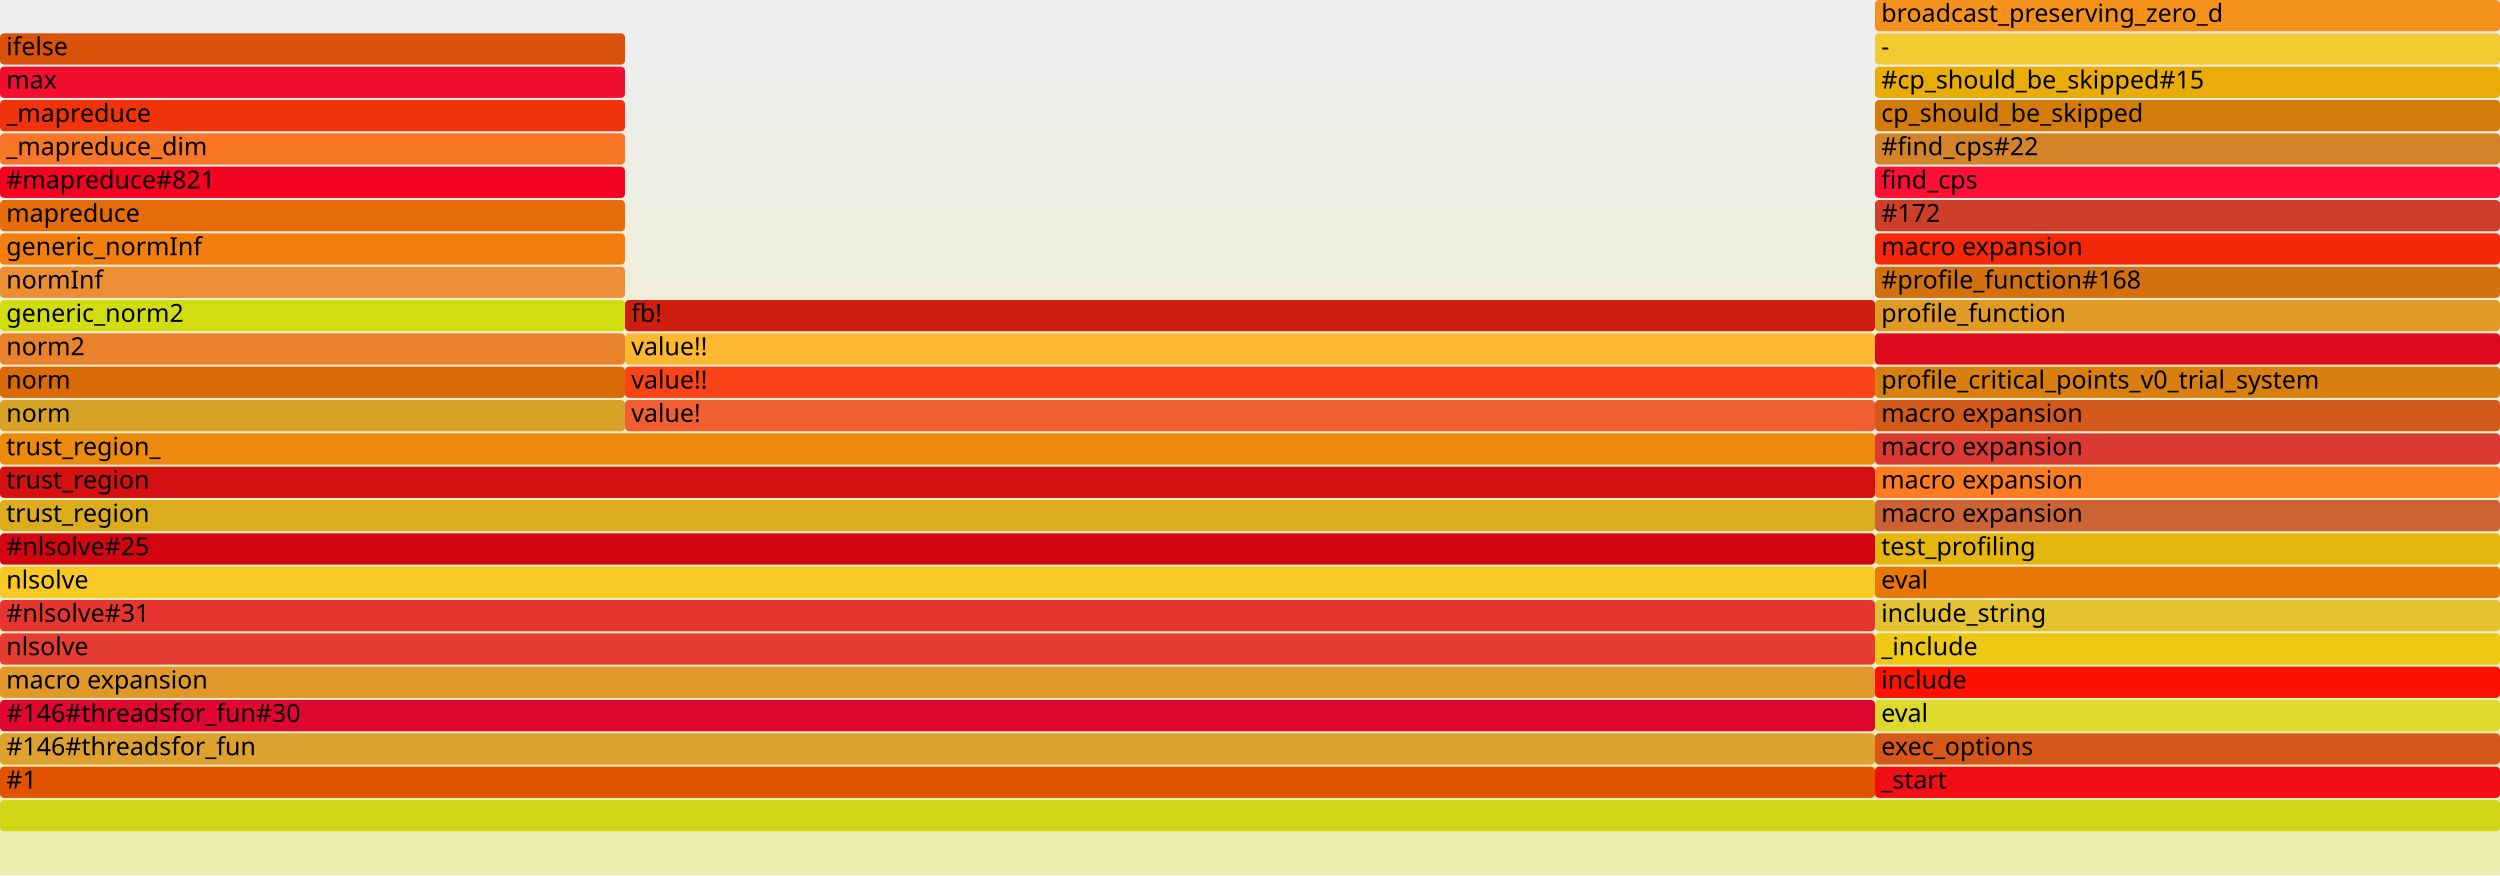
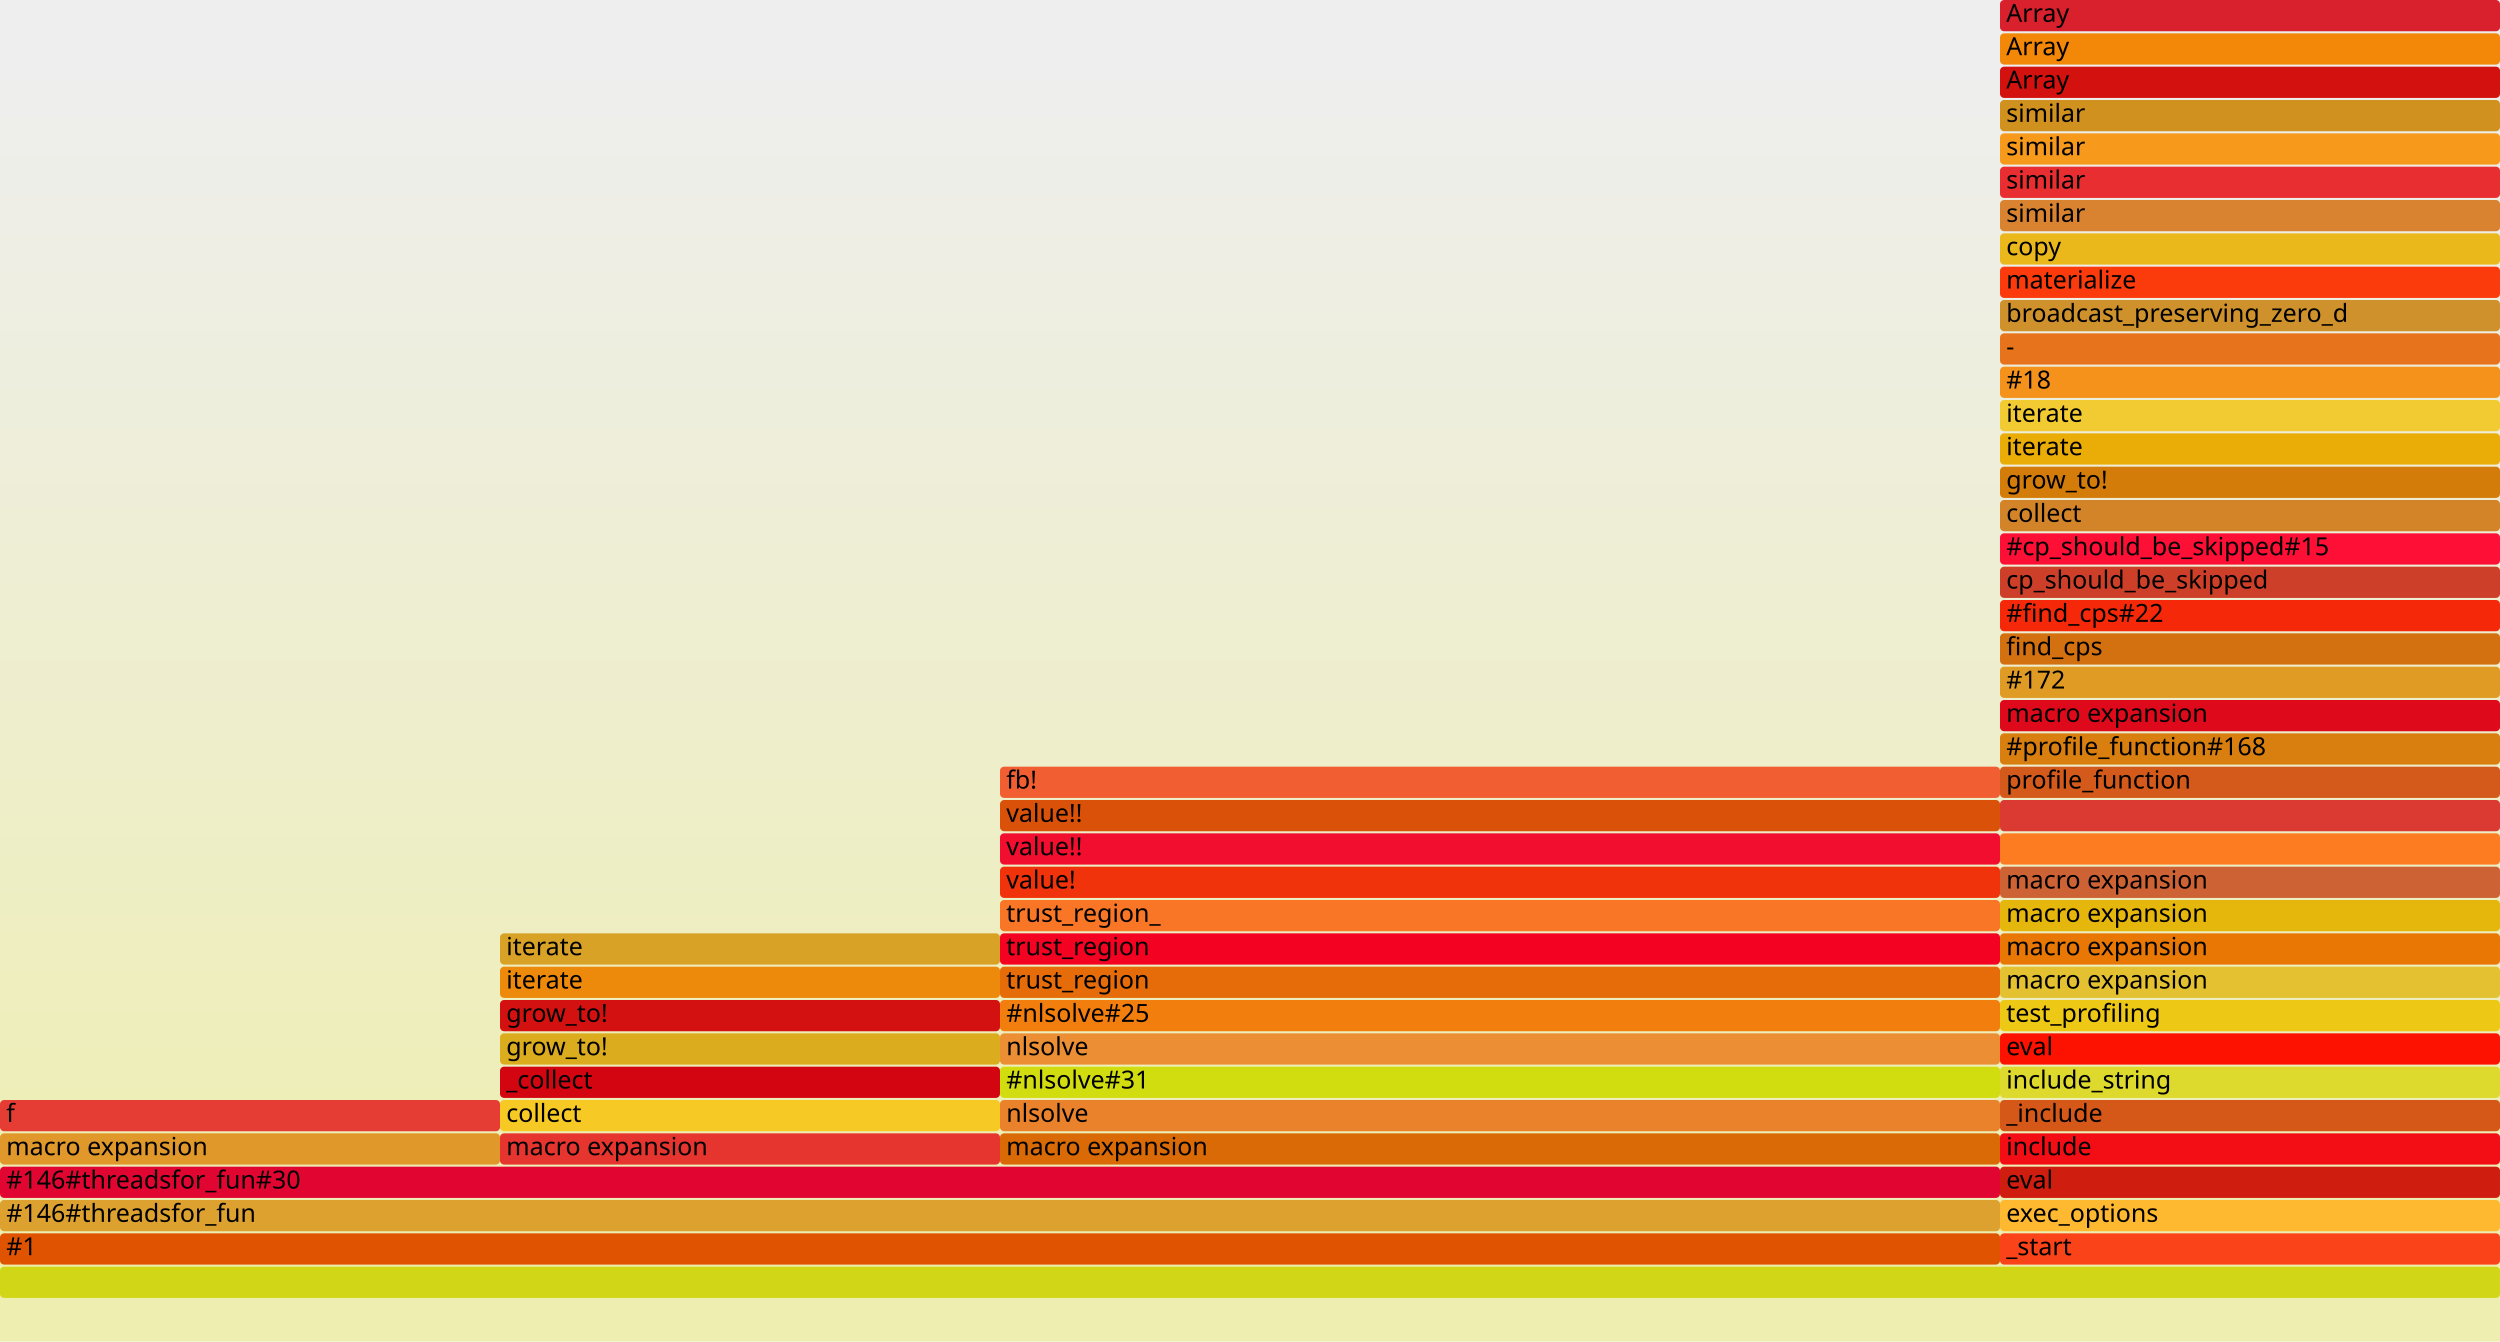
- <svg xmlns="http://www.w3.org/2000/svg" xmlns:xlink="http://www.w3.org/1999/xlink" version="1.1" width="1200" height="420" viewBox="0 0 1200 420">
+ <svg xmlns="http://www.w3.org/2000/svg" xmlns:xlink="http://www.w3.org/1999/xlink" version="1.1" width="1200" height="644" viewBox="0 0 1200 644">
  <defs>
    <linearGradient id="background" y1="0" y2="1" x1="0" x2="0">
      <stop stop-color="#eeeeee" offset="5%" />
      <stop stop-color="#eeeeb0" offset="95%" />
    </linearGradient>
  </defs>
  <style type="text/css">
    .func_g:hover { stroke:black; stroke-width:0.5; cursor:pointer; }
  </style>
-   <rect x="0.0" y="0" width="1200.0" height="420" fill="url(#background)" />
-   <text text-anchor="" x="10.0" y="420" font-size="12" font-family="Verdana" fill="rgb(0,0,0)" dominant-baseline="ideographic" id="details"> </text>
+   <rect x="0.0" y="0" width="1200.0" height="644" fill="url(#background)" />
+   <text text-anchor="" x="10.0" y="644" font-size="12" font-family="Verdana" fill="rgb(0,0,0)" dominant-baseline="ideographic" id="details"> </text>
  <g class="func_g">
    <a target="_top" xlink:href="notfound.html#L-1">
-       <rect x="0.0" y="384" width="1200.0" height="15.0" fill="rgb(209, 214, 23)" rx="2" ry="2" />
-       <text text-anchor="" x="3.0" y="394.5" font-size="12" font-family="Verdana" fill="rgb(0,0,0)" />
+       <rect x="0.0" y="608" width="1200.0" height="15.0" fill="rgb(209, 214, 23)" rx="2" ry="2" />
+       <text text-anchor="" x="3.0" y="618.5" font-size="12" font-family="Verdana" fill="rgb(0,0,0)" />
    </a>
  </g>
  <g class="func_g">
    <a target="_top" xlink:href="threadingconstructs.jl-55ab8bded76260536c4e3ceb059e4391e0a81dc6.html#L154">
-       <rect x="0.0" y="368" width="900.0" height="15.0" fill="rgb(224, 83, 0)" rx="2" ry="2" />
-       <text text-anchor="" x="3.0" y="378.5" font-size="12" font-family="Verdana" fill="rgb(0,0,0)">#1</text>
+       <rect x="0.0" y="592" width="960.0" height="15.0" fill="rgb(224, 83, 0)" rx="2" ry="2" />
+       <text text-anchor="" x="3.0" y="602.5" font-size="12" font-family="Verdana" fill="rgb(0,0,0)">#1</text>
    </a>
  </g>
  <g class="func_g">
    <a target="_top" xlink:href="threadingconstructs.jl-55ab8bded76260536c4e3ceb059e4391e0a81dc6.html#L182">
-       <rect x="0.0" y="352" width="900.0" height="15.0" fill="rgb(220, 161, 47)" rx="2" ry="2" />
-       <text text-anchor="" x="3.0" y="362.5" font-size="12" font-family="Verdana" fill="rgb(0,0,0)">#146#threadsfor_fun</text>
+       <rect x="0.0" y="576" width="960.0" height="15.0" fill="rgb(220, 161, 47)" rx="2" ry="2" />
+       <text text-anchor="" x="3.0" y="586.5" font-size="12" font-family="Verdana" fill="rgb(0,0,0)">#146#threadsfor_fun</text>
    </a>
  </g>
  <g class="func_g">
    <a target="_top" xlink:href="threadingconstructs.jl-55ab8bded76260536c4e3ceb059e4391e0a81dc6.html#L182">
-       <rect x="0.0" y="336" width="900.0" height="15.0" fill="rgb(225, 5, 49)" rx="2" ry="2" />
-       <text text-anchor="" x="3.0" y="346.5" font-size="12" font-family="Verdana" fill="rgb(0,0,0)">#146#threadsfor_fun#30</text>
+       <rect x="0.0" y="560" width="960.0" height="15.0" fill="rgb(225, 5, 49)" rx="2" ry="2" />
+       <text text-anchor="" x="3.0" y="570.5" font-size="12" font-family="Verdana" fill="rgb(0,0,0)">#146#threadsfor_fun#30</text>
+     </a>
+   </g>
+   <g class="func_g">
+     <a target="_top" xlink:href="critical_points.jl-e501c7201f5f77db71b4e61ad43af0b25550f4ec.html#L304">
+       <rect x="0.0" y="544" width="240.0" height="15.0" fill="rgb(225, 152, 42)" rx="2" ry="2" />
+       <text text-anchor="" x="3.0" y="554.5" font-size="12" font-family="Verdana" fill="rgb(0,0,0)">macro expansion</text>
+     </a>
+   </g>
+   <g class="func_g">
+     <a target="_top" xlink:href="test_helpers.jl-009548eb3316e18fbb4808fb79fe412be0647763.html#L219">
+       <rect x="0.0" y="528" width="240.0" height="15.0" fill="rgb(229, 61, 51)" rx="2" ry="2" />
+       <text text-anchor="" x="3.0" y="538.5" font-size="12" font-family="Verdana" fill="rgb(0,0,0)">f</text>
+     </a>
+   </g>
+   <g class="func_g">
+     <a target="_top" xlink:href="critical_points.jl-e501c7201f5f77db71b4e61ad43af0b25550f4ec.html#L317">
+       <rect x="240.0" y="544" width="240.0" height="15.0" fill="rgb(230, 52, 46)" rx="2" ry="2" />
+       <text text-anchor="" x="243.0" y="554.5" font-size="12" font-family="Verdana" fill="rgb(0,0,0)">macro expansion</text>
+     </a>
+   </g>
+   <g class="func_g">
+     <a target="_top" xlink:href="array.jl-232df4611e311f9afb9b9453eac4b05c87945aff.html#L759">
+       <rect x="240.0" y="528" width="240.0" height="15.0" fill="rgb(247, 201, 37)" rx="2" ry="2" />
+       <text text-anchor="" x="243.0" y="538.5" font-size="12" font-family="Verdana" fill="rgb(0,0,0)">collect</text>
+     </a>
+   </g>
+   <g class="func_g">
+     <a target="_top" xlink:href="array.jl-232df4611e311f9afb9b9453eac4b05c87945aff.html#L811">
+       <rect x="240.0" y="512" width="240.0" height="15.0" fill="rgb(210, 5, 17)" rx="2" ry="2" />
+       <text text-anchor="" x="243.0" y="522.5" font-size="12" font-family="Verdana" fill="rgb(0,0,0)">_collect</text>
+     </a>
+   </g>
+   <g class="func_g">
+     <a target="_top" xlink:href="array.jl-232df4611e311f9afb9b9453eac4b05c87945aff.html#L906">
+       <rect x="240.0" y="496" width="240.0" height="15.0" fill="rgb(219, 172, 30)" rx="2" ry="2" />
+       <text text-anchor="" x="243.0" y="506.5" font-size="12" font-family="Verdana" fill="rgb(0,0,0)">grow_to!</text>
+     </a>
+   </g>
+   <g class="func_g">
+     <a target="_top" xlink:href="array.jl-232df4611e311f9afb9b9453eac4b05c87945aff.html#L927">
+       <rect x="240.0" y="480" width="240.0" height="15.0" fill="rgb(210, 17, 16)" rx="2" ry="2" />
+       <text text-anchor="" x="243.0" y="490.5" font-size="12" font-family="Verdana" fill="rgb(0,0,0)">grow_to!</text>
+     </a>
+   </g>
+   <g class="func_g">
+     <a target="_top" xlink:href="iterators.jl-fb6d2336136637c6888a5eab660d47449e5343ee.html#L1197">
+       <rect x="240.0" y="464" width="240.0" height="15.0" fill="rgb(237, 137, 11)" rx="2" ry="2" />
+       <text text-anchor="" x="243.0" y="474.5" font-size="12" font-family="Verdana" fill="rgb(0,0,0)">iterate</text>
+     </a>
+   </g>
+   <g class="func_g">
+     <a target="_top" xlink:href="generator.jl-2e47792adddd1328210a378ae74cbc1f38587693.html#L47">
+       <rect x="240.0" y="448" width="240.0" height="15.0" fill="rgb(216, 162, 39)" rx="2" ry="2" />
+       <text text-anchor="" x="243.0" y="458.5" font-size="12" font-family="Verdana" fill="rgb(0,0,0)">iterate</text>
    </a>
  </g>
  <g class="func_g">
    <a target="_top" xlink:href="critical_points.jl-e501c7201f5f77db71b4e61ad43af0b25550f4ec.html#L336">
-       <rect x="0.0" y="320" width="900.0" height="15.0" fill="rgb(225, 152, 42)" rx="2" ry="2" />
-       <text text-anchor="" x="3.0" y="330.5" font-size="12" font-family="Verdana" fill="rgb(0,0,0)">macro expansion</text>
+       <rect x="480.0" y="544" width="480.0" height="15.0" fill="rgb(218, 106, 6)" rx="2" ry="2" />
+       <text text-anchor="" x="483.0" y="554.5" font-size="12" font-family="Verdana" fill="rgb(0,0,0)">macro expansion</text>
    </a>
  </g>
  <g class="func_g">
    <a target="_top" xlink:href="nlsolve.jl-3c09a6fa7d2424bc9f872603c9ab10e1a8478a03.html#L56">
-       <rect x="0.0" y="304" width="900.0" height="15.0" fill="rgb(229, 61, 51)" rx="2" ry="2" />
-       <text text-anchor="" x="3.0" y="314.5" font-size="12" font-family="Verdana" fill="rgb(0,0,0)">nlsolve</text>
+       <rect x="480.0" y="528" width="480.0" height="15.0" fill="rgb(234, 130, 44)" rx="2" ry="2" />
+       <text text-anchor="" x="483.0" y="538.5" font-size="12" font-family="Verdana" fill="rgb(0,0,0)">nlsolve</text>
    </a>
  </g>
  <g class="func_g">
    <a target="_top" xlink:href="nlsolve.jl-3c09a6fa7d2424bc9f872603c9ab10e1a8478a03.html#L56">
-       <rect x="0.0" y="288" width="900.0" height="15.0" fill="rgb(230, 52, 46)" rx="2" ry="2" />
-       <text text-anchor="" x="3.0" y="298.5" font-size="12" font-family="Verdana" fill="rgb(0,0,0)">#nlsolve#31</text>
+       <rect x="480.0" y="512" width="480.0" height="15.0" fill="rgb(210, 221, 16)" rx="2" ry="2" />
+       <text text-anchor="" x="483.0" y="522.5" font-size="12" font-family="Verdana" fill="rgb(0,0,0)">#nlsolve#31</text>
    </a>
  </g>
  <g class="func_g">
    <a target="_top" xlink:href="nlsolve.jl-3c09a6fa7d2424bc9f872603c9ab10e1a8478a03.html#L1">
-       <rect x="0.0" y="272" width="900.0" height="15.0" fill="rgb(247, 201, 37)" rx="2" ry="2" />
-       <text text-anchor="" x="3.0" y="282.5" font-size="12" font-family="Verdana" fill="rgb(0,0,0)">nlsolve</text>
+       <rect x="480.0" y="496" width="480.0" height="15.0" fill="rgb(236, 143, 52)" rx="2" ry="2" />
+       <text text-anchor="" x="483.0" y="506.5" font-size="12" font-family="Verdana" fill="rgb(0,0,0)">nlsolve</text>
    </a>
  </g>
  <g class="func_g">
    <a target="_top" xlink:href="nlsolve.jl-3c09a6fa7d2424bc9f872603c9ab10e1a8478a03.html#L1">
-       <rect x="0.0" y="256" width="900.0" height="15.0" fill="rgb(210, 5, 17)" rx="2" ry="2" />
-       <text text-anchor="" x="3.0" y="266.5" font-size="12" font-family="Verdana" fill="rgb(0,0,0)">#nlsolve#25</text>
+       <rect x="480.0" y="480" width="480.0" height="15.0" fill="rgb(242, 126, 14)" rx="2" ry="2" />
+       <text text-anchor="" x="483.0" y="490.5" font-size="12" font-family="Verdana" fill="rgb(0,0,0)">#nlsolve#25</text>
    </a>
  </g>
  <g class="func_g">
    <a target="_top" xlink:href="trust_region.jl-9b52720b2bb1702e582e5314de8a96a64cbbe5da.html#L235">
-       <rect x="0.0" y="240" width="900.0" height="15.0" fill="rgb(219, 172, 30)" rx="2" ry="2" />
-       <text text-anchor="" x="3.0" y="250.5" font-size="12" font-family="Verdana" fill="rgb(0,0,0)">trust_region</text>
+       <rect x="480.0" y="464" width="480.0" height="15.0" fill="rgb(229, 108, 8)" rx="2" ry="2" />
+       <text text-anchor="" x="483.0" y="474.5" font-size="12" font-family="Verdana" fill="rgb(0,0,0)">trust_region</text>
    </a>
  </g>
  <g class="func_g">
    <a target="_top" xlink:href="trust_region.jl-9b52720b2bb1702e582e5314de8a96a64cbbe5da.html#L235">
-       <rect x="0.0" y="224" width="900.0" height="15.0" fill="rgb(210, 17, 16)" rx="2" ry="2" />
-       <text text-anchor="" x="3.0" y="234.5" font-size="12" font-family="Verdana" fill="rgb(0,0,0)">trust_region</text>
+       <rect x="480.0" y="448" width="480.0" height="15.0" fill="rgb(243, 2, 34)" rx="2" ry="2" />
+       <text text-anchor="" x="483.0" y="458.5" font-size="12" font-family="Verdana" fill="rgb(0,0,0)">trust_region</text>
    </a>
  </g>
  <g class="func_g">
    <a target="_top" xlink:href="trust_region.jl-9b52720b2bb1702e582e5314de8a96a64cbbe5da.html#L107">
-       <rect x="0.0" y="208" width="900.0" height="15.0" fill="rgb(237, 137, 11)" rx="2" ry="2" />
-       <text text-anchor="" x="3.0" y="218.5" font-size="12" font-family="Verdana" fill="rgb(0,0,0)">trust_region_</text>
-     </a>
-   </g>
-   <g class="func_g">
-     <a target="_top" xlink:href="generic.jl-753086b42f58fd1c61d30c28b7b9c296bf4f85ea.html#L596">
-       <rect x="0.0" y="192" width="300.0" height="15.0" fill="rgb(216, 162, 39)" rx="2" ry="2" />
-       <text text-anchor="" x="3.0" y="202.5" font-size="12" font-family="Verdana" fill="rgb(0,0,0)">norm</text>
-     </a>
-   </g>
-   <g class="func_g">
-     <a target="_top" xlink:href="generic.jl-753086b42f58fd1c61d30c28b7b9c296bf4f85ea.html#L598">
-       <rect x="0.0" y="176" width="300.0" height="15.0" fill="rgb(218, 106, 6)" rx="2" ry="2" />
-       <text text-anchor="" x="3.0" y="186.5" font-size="12" font-family="Verdana" fill="rgb(0,0,0)">norm</text>
-     </a>
-   </g>
-   <g class="func_g">
-     <a target="_top" xlink:href="dense.jl-54866cf902eee51d5253ea8963005014a416ed93.html#L106">
-       <rect x="0.0" y="160" width="300.0" height="15.0" fill="rgb(234, 130, 44)" rx="2" ry="2" />
-       <text text-anchor="" x="3.0" y="170.5" font-size="12" font-family="Verdana" fill="rgb(0,0,0)">norm2</text>
-     </a>
-   </g>
-   <g class="func_g">
-     <a target="_top" xlink:href="generic.jl-753086b42f58fd1c61d30c28b7b9c296bf4f85ea.html#L462">
-       <rect x="0.0" y="144" width="300.0" height="15.0" fill="rgb(210, 221, 16)" rx="2" ry="2" />
-       <text text-anchor="" x="3.0" y="154.5" font-size="12" font-family="Verdana" fill="rgb(0,0,0)">generic_norm2</text>
-     </a>
-   </g>
-   <g class="func_g">
-     <a target="_top" xlink:href="generic.jl-753086b42f58fd1c61d30c28b7b9c296bf4f85ea.html#L527">
-       <rect x="0.0" y="128" width="300.0" height="15.0" fill="rgb(236, 143, 52)" rx="2" ry="2" />
-       <text text-anchor="" x="3.0" y="138.5" font-size="12" font-family="Verdana" fill="rgb(0,0,0)">normInf</text>
-     </a>
-   </g>
-   <g class="func_g">
-     <a target="_top" xlink:href="generic.jl-753086b42f58fd1c61d30c28b7b9c296bf4f85ea.html#L453">
-       <rect x="0.0" y="112" width="300.0" height="15.0" fill="rgb(242, 126, 14)" rx="2" ry="2" />
-       <text text-anchor="" x="3.0" y="122.5" font-size="12" font-family="Verdana" fill="rgb(0,0,0)">generic_normInf</text>
-     </a>
-   </g>
-   <g class="func_g">
-     <a target="_top" xlink:href="reducedim.jl-da6021235b1572941b9a07d8797839a2da3368d3.html#L357">
-       <rect x="0.0" y="96" width="300.0" height="15.0" fill="rgb(229, 108, 8)" rx="2" ry="2" />
-       <text text-anchor="" x="3.0" y="106.5" font-size="12" font-family="Verdana" fill="rgb(0,0,0)">mapreduce</text>
-     </a>
-   </g>
-   <g class="func_g">
-     <a target="_top" xlink:href="reducedim.jl-da6021235b1572941b9a07d8797839a2da3368d3.html#L357">
-       <rect x="0.0" y="80" width="300.0" height="15.0" fill="rgb(243, 2, 34)" rx="2" ry="2" />
-       <text text-anchor="" x="3.0" y="90.5" font-size="12" font-family="Verdana" fill="rgb(0,0,0)">#mapreduce#821</text>
-     </a>
-   </g>
-   <g class="func_g">
-     <a target="_top" xlink:href="reducedim.jl-da6021235b1572941b9a07d8797839a2da3368d3.html#L365">
-       <rect x="0.0" y="64" width="300.0" height="15.0" fill="rgb(249, 118, 39)" rx="2" ry="2" />
-       <text text-anchor="" x="3.0" y="74.5" font-size="12" font-family="Verdana" fill="rgb(0,0,0)">_mapreduce_dim</text>
-     </a>
-   </g>
-   <g class="func_g">
-     <a target="_top" xlink:href="reduce.jl-a511b75993a5139aaa0d8cc9055f57c3f5a20f8a.html#L428">
-       <rect x="0.0" y="48" width="300.0" height="15.0" fill="rgb(240, 51, 10)" rx="2" ry="2" />
-       <text text-anchor="" x="3.0" y="58.5" font-size="12" font-family="Verdana" fill="rgb(0,0,0)">_mapreduce</text>
-     </a>
-   </g>
-   <g class="func_g">
-     <a target="_top" xlink:href="math.jl-54e86873e015c5108e97738bea3c09630473a7c0.html#L909">
-       <rect x="0.0" y="32" width="300.0" height="15.0" fill="rgb(242, 14, 47)" rx="2" ry="2" />
-       <text text-anchor="" x="3.0" y="42.5" font-size="12" font-family="Verdana" fill="rgb(0,0,0)">max</text>
-     </a>
-   </g>
-   <g class="func_g">
-     <a target="_top" xlink:href="essentials.jl-285e87741f3f8967ea1d94335d28caeff3c6b885.html#L647">
-       <rect x="0.0" y="16" width="300.0" height="15.0" fill="rgb(218, 82, 10)" rx="2" ry="2" />
-       <text text-anchor="" x="3.0" y="26.5" font-size="12" font-family="Verdana" fill="rgb(0,0,0)">ifelse</text>
+       <rect x="480.0" y="432" width="480.0" height="15.0" fill="rgb(249, 118, 39)" rx="2" ry="2" />
+       <text text-anchor="" x="483.0" y="442.5" font-size="12" font-family="Verdana" fill="rgb(0,0,0)">trust_region_</text>
    </a>
  </g>
  <g class="func_g">
    <a target="_top" xlink:href="interface.jl-f2c29230e804547c565f1aa8a029bdb0b99b1849.html#L28">
-       <rect x="300.0" y="192" width="600.0" height="15.0" fill="rgb(241, 94, 50)" rx="2" ry="2" />
-       <text text-anchor="" x="303.0" y="202.5" font-size="12" font-family="Verdana" fill="rgb(0,0,0)">value!</text>
+       <rect x="480.0" y="416" width="480.0" height="15.0" fill="rgb(240, 51, 10)" rx="2" ry="2" />
+       <text text-anchor="" x="483.0" y="426.5" font-size="12" font-family="Verdana" fill="rgb(0,0,0)">value!</text>
    </a>
  </g>
  <g class="func_g">
    <a target="_top" xlink:href="interface.jl-f2c29230e804547c565f1aa8a029bdb0b99b1849.html#L164">
-       <rect x="300.0" y="176" width="600.0" height="15.0" fill="rgb(251, 67, 25)" rx="2" ry="2" />
-       <text text-anchor="" x="303.0" y="186.5" font-size="12" font-family="Verdana" fill="rgb(0,0,0)">value!!</text>
+       <rect x="480.0" y="400" width="480.0" height="15.0" fill="rgb(242, 14, 47)" rx="2" ry="2" />
+       <text text-anchor="" x="483.0" y="410.5" font-size="12" font-family="Verdana" fill="rgb(0,0,0)">value!!</text>
    </a>
  </g>
  <g class="func_g">
    <a target="_top" xlink:href="interface.jl-f2c29230e804547c565f1aa8a029bdb0b99b1849.html#L165">
-       <rect x="300.0" y="160" width="600.0" height="15.0" fill="rgb(254, 185, 49)" rx="2" ry="2" />
-       <text text-anchor="" x="303.0" y="170.5" font-size="12" font-family="Verdana" fill="rgb(0,0,0)">value!!</text>
+       <rect x="480.0" y="384" width="480.0" height="15.0" fill="rgb(218, 82, 10)" rx="2" ry="2" />
+       <text text-anchor="" x="483.0" y="394.5" font-size="12" font-family="Verdana" fill="rgb(0,0,0)">value!!</text>
    </a>
  </g>
  <g class="func_g">
    <a target="_top" xlink:href="critical_points.jl-e501c7201f5f77db71b4e61ad43af0b25550f4ec.html#L325">
-       <rect x="300.0" y="144" width="600.0" height="15.0" fill="rgb(207, 29, 15)" rx="2" ry="2" />
-       <text text-anchor="" x="303.0" y="154.5" font-size="12" font-family="Verdana" fill="rgb(0,0,0)">fb!</text>
+       <rect x="480.0" y="368" width="480.0" height="15.0" fill="rgb(241, 94, 50)" rx="2" ry="2" />
+       <text text-anchor="" x="483.0" y="378.5" font-size="12" font-family="Verdana" fill="rgb(0,0,0)">fb!</text>
    </a>
  </g>
  <g class="func_g">
    <a target="_top" xlink:href="client.jl-24a342986530834c7d13c57d50541653c77141e8.html#L546">
-       <rect x="900.0" y="368" width="300.0" height="15.0" fill="rgb(243, 14, 22)" rx="2" ry="2" />
-       <text text-anchor="" x="903.0" y="378.5" font-size="12" font-family="Verdana" fill="rgb(0,0,0)">_start</text>
+       <rect x="960.0" y="592" width="240.0" height="15.0" fill="rgb(251, 67, 25)" rx="2" ry="2" />
+       <text text-anchor="" x="963.0" y="602.5" font-size="12" font-family="Verdana" fill="rgb(0,0,0)">_start</text>
    </a>
  </g>
  <g class="func_g">
    <a target="_top" xlink:href="client.jl-24a342986530834c7d13c57d50541653c77141e8.html#L228">
-       <rect x="900.0" y="352" width="300.0" height="15.0" fill="rgb(213, 88, 24)" rx="2" ry="2" />
-       <text text-anchor="" x="903.0" y="362.5" font-size="12" font-family="Verdana" fill="rgb(0,0,0)">exec_options</text>
+       <rect x="960.0" y="576" width="240.0" height="15.0" fill="rgb(254, 185, 49)" rx="2" ry="2" />
+       <text text-anchor="" x="963.0" y="586.5" font-size="12" font-family="Verdana" fill="rgb(0,0,0)">exec_options</text>
    </a>
  </g>
  <g class="func_g">
    <a target="_top" xlink:href="boot.jl-2b30dcd09c6ce7831326e9bbeb61b67cb5271313.html#L385">
-       <rect x="900.0" y="336" width="300.0" height="15.0" fill="rgb(221, 217, 45)" rx="2" ry="2" />
-       <text text-anchor="" x="903.0" y="346.5" font-size="12" font-family="Verdana" fill="rgb(0,0,0)">eval</text>
+       <rect x="960.0" y="560" width="240.0" height="15.0" fill="rgb(207, 29, 15)" rx="2" ry="2" />
+       <text text-anchor="" x="963.0" y="570.5" font-size="12" font-family="Verdana" fill="rgb(0,0,0)">eval</text>
    </a>
  </g>
  <g class="func_g">
    <a target="_top" xlink:href="client.jl-24a342986530834c7d13c57d50541653c77141e8.html#L487">
-       <rect x="900.0" y="320" width="300.0" height="15.0" fill="rgb(253, 17, 0)" rx="2" ry="2" />
-       <text text-anchor="" x="903.0" y="330.5" font-size="12" font-family="Verdana" fill="rgb(0,0,0)">include</text>
+       <rect x="960.0" y="544" width="240.0" height="15.0" fill="rgb(243, 14, 22)" rx="2" ry="2" />
+       <text text-anchor="" x="963.0" y="554.5" font-size="12" font-family="Verdana" fill="rgb(0,0,0)">include</text>
    </a>
  </g>
  <g class="func_g">
    <a target="_top" xlink:href="loading.jl-8fc01dda8ee2eb6831bd95fe0a04ee1ddb791063.html#L2126">
-       <rect x="900.0" y="304" width="300.0" height="15.0" fill="rgb(237, 200, 21)" rx="2" ry="2" />
-       <text text-anchor="" x="903.0" y="314.5" font-size="12" font-family="Verdana" fill="rgb(0,0,0)">_include</text>
+       <rect x="960.0" y="528" width="240.0" height="15.0" fill="rgb(213, 88, 24)" rx="2" ry="2" />
+       <text text-anchor="" x="963.0" y="538.5" font-size="12" font-family="Verdana" fill="rgb(0,0,0)">_include</text>
    </a>
  </g>
  <g class="func_g">
    <a target="_top" xlink:href="loading.jl-8fc01dda8ee2eb6831bd95fe0a04ee1ddb791063.html#L2058">
-       <rect x="900.0" y="288" width="300.0" height="15.0" fill="rgb(227, 193, 48)" rx="2" ry="2" />
-       <text text-anchor="" x="903.0" y="298.5" font-size="12" font-family="Verdana" fill="rgb(0,0,0)">include_string</text>
+       <rect x="960.0" y="512" width="240.0" height="15.0" fill="rgb(221, 217, 45)" rx="2" ry="2" />
+       <text text-anchor="" x="963.0" y="522.5" font-size="12" font-family="Verdana" fill="rgb(0,0,0)">include_string</text>
    </a>
  </g>
  <g class="func_g">
    <a target="_top" xlink:href="boot.jl-2b30dcd09c6ce7831326e9bbeb61b67cb5271313.html#L385">
-       <rect x="900.0" y="272" width="300.0" height="15.0" fill="rgb(232, 119, 4)" rx="2" ry="2" />
-       <text text-anchor="" x="903.0" y="282.5" font-size="12" font-family="Verdana" fill="rgb(0,0,0)">eval</text>
+       <rect x="960.0" y="496" width="240.0" height="15.0" fill="rgb(253, 17, 0)" rx="2" ry="2" />
+       <text text-anchor="" x="963.0" y="506.5" font-size="12" font-family="Verdana" fill="rgb(0,0,0)">eval</text>
    </a>
  </g>
  <g class="func_g">
    <a target="_top" xlink:href="profiling.jl-6bfbe717c729fd9130ea9672d3eeba50ac5ecb59.html#L158">
-       <rect x="900.0" y="256" width="300.0" height="15.0" fill="rgb(229, 182, 12)" rx="2" ry="2" />
-       <text text-anchor="" x="903.0" y="266.5" font-size="12" font-family="Verdana" fill="rgb(0,0,0)">test_profiling</text>
+       <rect x="960.0" y="480" width="240.0" height="15.0" fill="rgb(237, 200, 21)" rx="2" ry="2" />
+       <text text-anchor="" x="963.0" y="490.5" font-size="12" font-family="Verdana" fill="rgb(0,0,0)">test_profiling</text>
    </a>
  </g>
  <g class="func_g">
    <a target="_top" xlink:href="Test.jl-fb01a8aa7959a32232a5ab03804802230b482120.html#L1577">
-       <rect x="900.0" y="240" width="300.0" height="15.0" fill="rgb(205, 98, 53)" rx="2" ry="2" />
-       <text text-anchor="" x="903.0" y="250.5" font-size="12" font-family="Verdana" fill="rgb(0,0,0)">macro expansion</text>
+       <rect x="960.0" y="464" width="240.0" height="15.0" fill="rgb(227, 193, 48)" rx="2" ry="2" />
+       <text text-anchor="" x="963.0" y="474.5" font-size="12" font-family="Verdana" fill="rgb(0,0,0)">macro expansion</text>
    </a>
  </g>
  <g class="func_g">
    <a target="_top" xlink:href="profiling.jl-6bfbe717c729fd9130ea9672d3eeba50ac5ecb59.html#L161">
-       <rect x="900.0" y="224" width="300.0" height="15.0" fill="rgb(253, 124, 33)" rx="2" ry="2" />
-       <text text-anchor="" x="903.0" y="234.5" font-size="12" font-family="Verdana" fill="rgb(0,0,0)">macro expansion</text>
+       <rect x="960.0" y="448" width="240.0" height="15.0" fill="rgb(232, 119, 4)" rx="2" ry="2" />
+       <text text-anchor="" x="963.0" y="458.5" font-size="12" font-family="Verdana" fill="rgb(0,0,0)">macro expansion</text>
    </a>
  </g>
  <g class="func_g">
    <a target="_top" xlink:href="Test.jl-fb01a8aa7959a32232a5ab03804802230b482120.html#L1577">
-       <rect x="900.0" y="208" width="300.0" height="15.0" fill="rgb(218, 58, 50)" rx="2" ry="2" />
-       <text text-anchor="" x="903.0" y="218.5" font-size="12" font-family="Verdana" fill="rgb(0,0,0)">macro expansion</text>
+       <rect x="960.0" y="432" width="240.0" height="15.0" fill="rgb(229, 182, 12)" rx="2" ry="2" />
+       <text text-anchor="" x="963.0" y="442.5" font-size="12" font-family="Verdana" fill="rgb(0,0,0)">macro expansion</text>
    </a>
  </g>
  <g class="func_g">
    <a target="_top" xlink:href="profiling.jl-6bfbe717c729fd9130ea9672d3eeba50ac5ecb59.html#L161">
-       <rect x="900.0" y="192" width="300.0" height="15.0" fill="rgb(211, 90, 26)" rx="2" ry="2" />
-       <text text-anchor="" x="903.0" y="202.5" font-size="12" font-family="Verdana" fill="rgb(0,0,0)">macro expansion</text>
+       <rect x="960.0" y="416" width="240.0" height="15.0" fill="rgb(205, 98, 53)" rx="2" ry="2" />
+       <text text-anchor="" x="963.0" y="426.5" font-size="12" font-family="Verdana" fill="rgb(0,0,0)">macro expansion</text>
    </a>
  </g>
  <g class="func_g">
    <a target="_top" xlink:href="profiling.jl-6bfbe717c729fd9130ea9672d3eeba50ac5ecb59.html#L83">
-       <rect x="900.0" y="176" width="300.0" height="15.0" fill="rgb(216, 127, 16)" rx="2" ry="2" />
-       <text text-anchor="" x="903.0" y="186.5" font-size="12" font-family="Verdana" fill="rgb(0,0,0)">profile_critical_points_v0_trial_system</text>
+       <rect x="960.0" y="400" width="240.0" height="15.0" fill="rgb(253, 124, 33)" rx="2" ry="2" />
+       <text text-anchor="" x="963.0" y="410.5" font-size="12" font-family="Verdana" fill="rgb(0,0,0)"> </text>
    </a>
  </g>
  <g class="func_g">
    <a target="_top" xlink:href="profiling.jl-6bfbe717c729fd9130ea9672d3eeba50ac5ecb59.html#L92">
-       <rect x="900.0" y="160" width="300.0" height="15.0" fill="rgb(222, 10, 27)" rx="2" ry="2" />
-       <text text-anchor="" x="903.0" y="170.5" font-size="12" font-family="Verdana" fill="rgb(0,0,0)"> </text>
+       <rect x="960.0" y="384" width="240.0" height="15.0" fill="rgb(218, 58, 50)" rx="2" ry="2" />
+       <text text-anchor="" x="963.0" y="394.5" font-size="12" font-family="Verdana" fill="rgb(0,0,0)"> </text>
    </a>
  </g>
  <g class="func_g">
    <a target="_top" xlink:href="profiling.jl-6bfbe717c729fd9130ea9672d3eeba50ac5ecb59.html#L36">
-       <rect x="900.0" y="144" width="300.0" height="15.0" fill="rgb(224, 155, 36)" rx="2" ry="2" />
-       <text text-anchor="" x="903.0" y="154.5" font-size="12" font-family="Verdana" fill="rgb(0,0,0)">profile_function</text>
+       <rect x="960.0" y="368" width="240.0" height="15.0" fill="rgb(211, 90, 26)" rx="2" ry="2" />
+       <text text-anchor="" x="963.0" y="378.5" font-size="12" font-family="Verdana" fill="rgb(0,0,0)">profile_function</text>
    </a>
  </g>
  <g class="func_g">
    <a target="_top" xlink:href="profiling.jl-6bfbe717c729fd9130ea9672d3eeba50ac5ecb59.html#L36">
-       <rect x="900.0" y="128" width="300.0" height="15.0" fill="rgb(211, 112, 15)" rx="2" ry="2" />
-       <text text-anchor="" x="903.0" y="138.5" font-size="12" font-family="Verdana" fill="rgb(0,0,0)">#profile_function#168</text>
+       <rect x="960.0" y="352" width="240.0" height="15.0" fill="rgb(216, 127, 16)" rx="2" ry="2" />
+       <text text-anchor="" x="963.0" y="362.5" font-size="12" font-family="Verdana" fill="rgb(0,0,0)">#profile_function#168</text>
    </a>
  </g>
  <g class="func_g">
    <a target="_top" xlink:href="Profile.jl-adef42f544887fb853111b4f1c3348d1d729a6c8.html#L27">
-       <rect x="900.0" y="112" width="300.0" height="15.0" fill="rgb(245, 40, 9)" rx="2" ry="2" />
-       <text text-anchor="" x="903.0" y="122.5" font-size="12" font-family="Verdana" fill="rgb(0,0,0)">macro expansion</text>
+       <rect x="960.0" y="336" width="240.0" height="15.0" fill="rgb(222, 10, 27)" rx="2" ry="2" />
+       <text text-anchor="" x="963.0" y="346.5" font-size="12" font-family="Verdana" fill="rgb(0,0,0)">macro expansion</text>
    </a>
  </g>
  <g class="func_g">
    <a target="_top" xlink:href="profiling.jl-6bfbe717c729fd9130ea9672d3eeba50ac5ecb59.html#L90">
-       <rect x="900.0" y="96" width="300.0" height="15.0" fill="rgb(205, 63, 40)" rx="2" ry="2" />
-       <text text-anchor="" x="903.0" y="106.5" font-size="12" font-family="Verdana" fill="rgb(0,0,0)">#172</text>
+       <rect x="960.0" y="320" width="240.0" height="15.0" fill="rgb(224, 155, 36)" rx="2" ry="2" />
+       <text text-anchor="" x="963.0" y="330.5" font-size="12" font-family="Verdana" fill="rgb(0,0,0)">#172</text>
    </a>
  </g>
  <g class="func_g">
    <a target="_top" xlink:href="critical_points.jl-e501c7201f5f77db71b4e61ad43af0b25550f4ec.html#L219">
-       <rect x="900.0" y="80" width="300.0" height="15.0" fill="rgb(254, 15, 54)" rx="2" ry="2" />
-       <text text-anchor="" x="903.0" y="90.5" font-size="12" font-family="Verdana" fill="rgb(0,0,0)">find_cps</text>
+       <rect x="960.0" y="304" width="240.0" height="15.0" fill="rgb(211, 112, 15)" rx="2" ry="2" />
+       <text text-anchor="" x="963.0" y="314.5" font-size="12" font-family="Verdana" fill="rgb(0,0,0)">find_cps</text>
    </a>
  </g>
  <g class="func_g">
    <a target="_top" xlink:href="critical_points.jl-e501c7201f5f77db71b4e61ad43af0b25550f4ec.html#L219">
-       <rect x="900.0" y="64" width="300.0" height="15.0" fill="rgb(212, 132, 40)" rx="2" ry="2" />
-       <text text-anchor="" x="903.0" y="74.5" font-size="12" font-family="Verdana" fill="rgb(0,0,0)">#find_cps#22</text>
+       <rect x="960.0" y="288" width="240.0" height="15.0" fill="rgb(245, 40, 9)" rx="2" ry="2" />
+       <text text-anchor="" x="963.0" y="298.5" font-size="12" font-family="Verdana" fill="rgb(0,0,0)">#find_cps#22</text>
    </a>
  </g>
  <g class="func_g">
    <a target="_top" xlink:href="critical_points.jl-e501c7201f5f77db71b4e61ad43af0b25550f4ec.html#L161">
-       <rect x="900.0" y="48" width="300.0" height="15.0" fill="rgb(212, 124, 9)" rx="2" ry="2" />
-       <text text-anchor="" x="903.0" y="58.5" font-size="12" font-family="Verdana" fill="rgb(0,0,0)">cp_should_be_skipped</text>
+       <rect x="960.0" y="272" width="240.0" height="15.0" fill="rgb(205, 63, 40)" rx="2" ry="2" />
+       <text text-anchor="" x="963.0" y="282.5" font-size="12" font-family="Verdana" fill="rgb(0,0,0)">cp_should_be_skipped</text>
    </a>
  </g>
  <g class="func_g">
    <a target="_top" xlink:href="critical_points.jl-e501c7201f5f77db71b4e61ad43af0b25550f4ec.html#L161">
-       <rect x="900.0" y="32" width="300.0" height="15.0" fill="rgb(234, 173, 8)" rx="2" ry="2" />
-       <text text-anchor="" x="903.0" y="42.5" font-size="12" font-family="Verdana" fill="rgb(0,0,0)">#cp_should_be_skipped#15</text>
-     </a>
-   </g>
-   <g class="func_g">
-     <a target="_top" xlink:href="arraymath.jl-2dbfefb2db89402b27ca1f459446415648137094.html#L8">
-       <rect x="900.0" y="16" width="300.0" height="15.0" fill="rgb(241, 203, 49)" rx="2" ry="2" />
-       <text text-anchor="" x="903.0" y="26.5" font-size="12" font-family="Verdana" fill="rgb(0,0,0)">-</text>
-     </a>
-   </g>
-   <g class="func_g">
-     <a target="_top" xlink:href="broadcast.jl-452d9d2e3a2787f40b88516ed5b304de3fe060e3.html#L890">
-       <rect x="900.0" y="0" width="300.0" height="15.0" fill="rgb(244, 146, 27)" rx="2" ry="2" />
-       <text text-anchor="" x="903.0" y="10.5" font-size="12" font-family="Verdana" fill="rgb(0,0,0)">broadcast_preserving_zero_d</text>
+       <rect x="960.0" y="256" width="240.0" height="15.0" fill="rgb(254, 15, 54)" rx="2" ry="2" />
+       <text text-anchor="" x="963.0" y="266.5" font-size="12" font-family="Verdana" fill="rgb(0,0,0)">#cp_should_be_skipped#15</text>
+     </a>
+   </g>
+   <g class="func_g">
+     <a target="_top" xlink:href="array.jl-232df4611e311f9afb9b9453eac4b05c87945aff.html#L827">
+       <rect x="960.0" y="240" width="240.0" height="15.0" fill="rgb(212, 132, 40)" rx="2" ry="2" />
+       <text text-anchor="" x="963.0" y="250.5" font-size="12" font-family="Verdana" fill="rgb(0,0,0)">collect</text>
+     </a>
+   </g>
+   <g class="func_g">
+     <a target="_top" xlink:href="array.jl-232df4611e311f9afb9b9453eac4b05c87945aff.html#L906">
+       <rect x="960.0" y="224" width="240.0" height="15.0" fill="rgb(212, 124, 9)" rx="2" ry="2" />
+       <text text-anchor="" x="963.0" y="234.5" font-size="12" font-family="Verdana" fill="rgb(0,0,0)">grow_to!</text>
+     </a>
+   </g>
+   <g class="func_g">
+     <a target="_top" xlink:href="generator.jl-2e47792adddd1328210a378ae74cbc1f38587693.html#L44">
+       <rect x="960.0" y="208" width="240.0" height="15.0" fill="rgb(234, 173, 8)" rx="2" ry="2" />
+       <text text-anchor="" x="963.0" y="218.5" font-size="12" font-family="Verdana" fill="rgb(0,0,0)">iterate</text>
+     </a>
+   </g>
+   <g class="func_g">
+     <a target="_top" xlink:href="iterators.jl-fb6d2336136637c6888a5eab660d47449e5343ee.html#L515">
+       <rect x="960.0" y="192" width="240.0" height="15.0" fill="rgb(241, 203, 49)" rx="2" ry="2" />
+       <text text-anchor="" x="963.0" y="202.5" font-size="12" font-family="Verdana" fill="rgb(0,0,0)">iterate</text>
+     </a>
+   </g>
+   <g class="func_g">
+     <a target="_top" xlink:href="notfound.html#L0">
+       <rect x="960.0" y="176" width="240.0" height="15.0" fill="rgb(244, 146, 27)" rx="2" ry="2" />
+       <text text-anchor="" x="963.0" y="186.5" font-size="12" font-family="Verdana" fill="rgb(0,0,0)">#18</text>
+     </a>
+   </g>
+   <g class="func_g">
+     <a target="_top" xlink:href="arraymath.jl-2dbfefb2db89402b27ca1f459446415648137094.html#L6">
+       <rect x="960.0" y="160" width="240.0" height="15.0" fill="rgb(231, 116, 29)" rx="2" ry="2" />
+       <text text-anchor="" x="963.0" y="170.5" font-size="12" font-family="Verdana" fill="rgb(0,0,0)">-</text>
+     </a>
+   </g>
+   <g class="func_g">
+     <a target="_top" xlink:href="broadcast.jl-452d9d2e3a2787f40b88516ed5b304de3fe060e3.html#L892">
+       <rect x="960.0" y="144" width="240.0" height="15.0" fill="rgb(206, 145, 43)" rx="2" ry="2" />
+       <text text-anchor="" x="963.0" y="154.5" font-size="12" font-family="Verdana" fill="rgb(0,0,0)">broadcast_preserving_zero_d</text>
+     </a>
+   </g>
+   <g class="func_g">
+     <a target="_top" xlink:href="broadcast.jl-452d9d2e3a2787f40b88516ed5b304de3fe060e3.html#L903">
+       <rect x="960.0" y="128" width="240.0" height="15.0" fill="rgb(251, 59, 11)" rx="2" ry="2" />
+       <text text-anchor="" x="963.0" y="138.5" font-size="12" font-family="Verdana" fill="rgb(0,0,0)">materialize</text>
+     </a>
+   </g>
+   <g class="func_g">
+     <a target="_top" xlink:href="broadcast.jl-452d9d2e3a2787f40b88516ed5b304de3fe060e3.html#L928">
+       <rect x="960.0" y="112" width="240.0" height="15.0" fill="rgb(235, 184, 28)" rx="2" ry="2" />
+       <text text-anchor="" x="963.0" y="122.5" font-size="12" font-family="Verdana" fill="rgb(0,0,0)">copy</text>
+     </a>
+   </g>
+   <g class="func_g">
+     <a target="_top" xlink:href="broadcast.jl-452d9d2e3a2787f40b88516ed5b304de3fe060e3.html#L223">
+       <rect x="960.0" y="96" width="240.0" height="15.0" fill="rgb(217, 131, 48)" rx="2" ry="2" />
+       <text text-anchor="" x="963.0" y="106.5" font-size="12" font-family="Verdana" fill="rgb(0,0,0)">similar</text>
+     </a>
+   </g>
+   <g class="func_g">
+     <a target="_top" xlink:href="broadcast.jl-452d9d2e3a2787f40b88516ed5b304de3fe060e3.html#L224">
+       <rect x="960.0" y="80" width="240.0" height="15.0" fill="rgb(232, 46, 48)" rx="2" ry="2" />
+       <text text-anchor="" x="963.0" y="90.5" font-size="12" font-family="Verdana" fill="rgb(0,0,0)">similar</text>
+     </a>
+   </g>
+   <g class="func_g">
+     <a target="_top" xlink:href="abstractarray.jl-e767fe302ea89b0d053b8709e04b4c2c34b44ff9.html#L876">
+       <rect x="960.0" y="64" width="240.0" height="15.0" fill="rgb(247, 153, 27)" rx="2" ry="2" />
+       <text text-anchor="" x="963.0" y="74.5" font-size="12" font-family="Verdana" fill="rgb(0,0,0)">similar</text>
+     </a>
+   </g>
+   <g class="func_g">
+     <a target="_top" xlink:href="abstractarray.jl-e767fe302ea89b0d053b8709e04b4c2c34b44ff9.html#L877">
+       <rect x="960.0" y="48" width="240.0" height="15.0" fill="rgb(209, 145, 31)" rx="2" ry="2" />
+       <text text-anchor="" x="963.0" y="58.5" font-size="12" font-family="Verdana" fill="rgb(0,0,0)">similar</text>
+     </a>
+   </g>
+   <g class="func_g">
+     <a target="_top" xlink:href="boot.jl-2b30dcd09c6ce7831326e9bbeb61b67cb5271313.html#L494">
+       <rect x="960.0" y="32" width="240.0" height="15.0" fill="rgb(211, 17, 15)" rx="2" ry="2" />
+       <text text-anchor="" x="963.0" y="42.5" font-size="12" font-family="Verdana" fill="rgb(0,0,0)">Array</text>
+     </a>
+   </g>
+   <g class="func_g">
+     <a target="_top" xlink:href="boot.jl-2b30dcd09c6ce7831326e9bbeb61b67cb5271313.html#L486">
+       <rect x="960.0" y="16" width="240.0" height="15.0" fill="rgb(242, 135, 8)" rx="2" ry="2" />
+       <text text-anchor="" x="963.0" y="26.5" font-size="12" font-family="Verdana" fill="rgb(0,0,0)">Array</text>
+     </a>
+   </g>
+   <g class="func_g">
+     <a target="_top" xlink:href="boot.jl-2b30dcd09c6ce7831326e9bbeb61b67cb5271313.html#L477">
+       <rect x="960.0" y="0" width="240.0" height="15.0" fill="rgb(217, 32, 45)" rx="2" ry="2" />
+       <text text-anchor="" x="963.0" y="10.5" font-size="12" font-family="Verdana" fill="rgb(0,0,0)">Array</text>
    </a>
  </g>
</svg>
